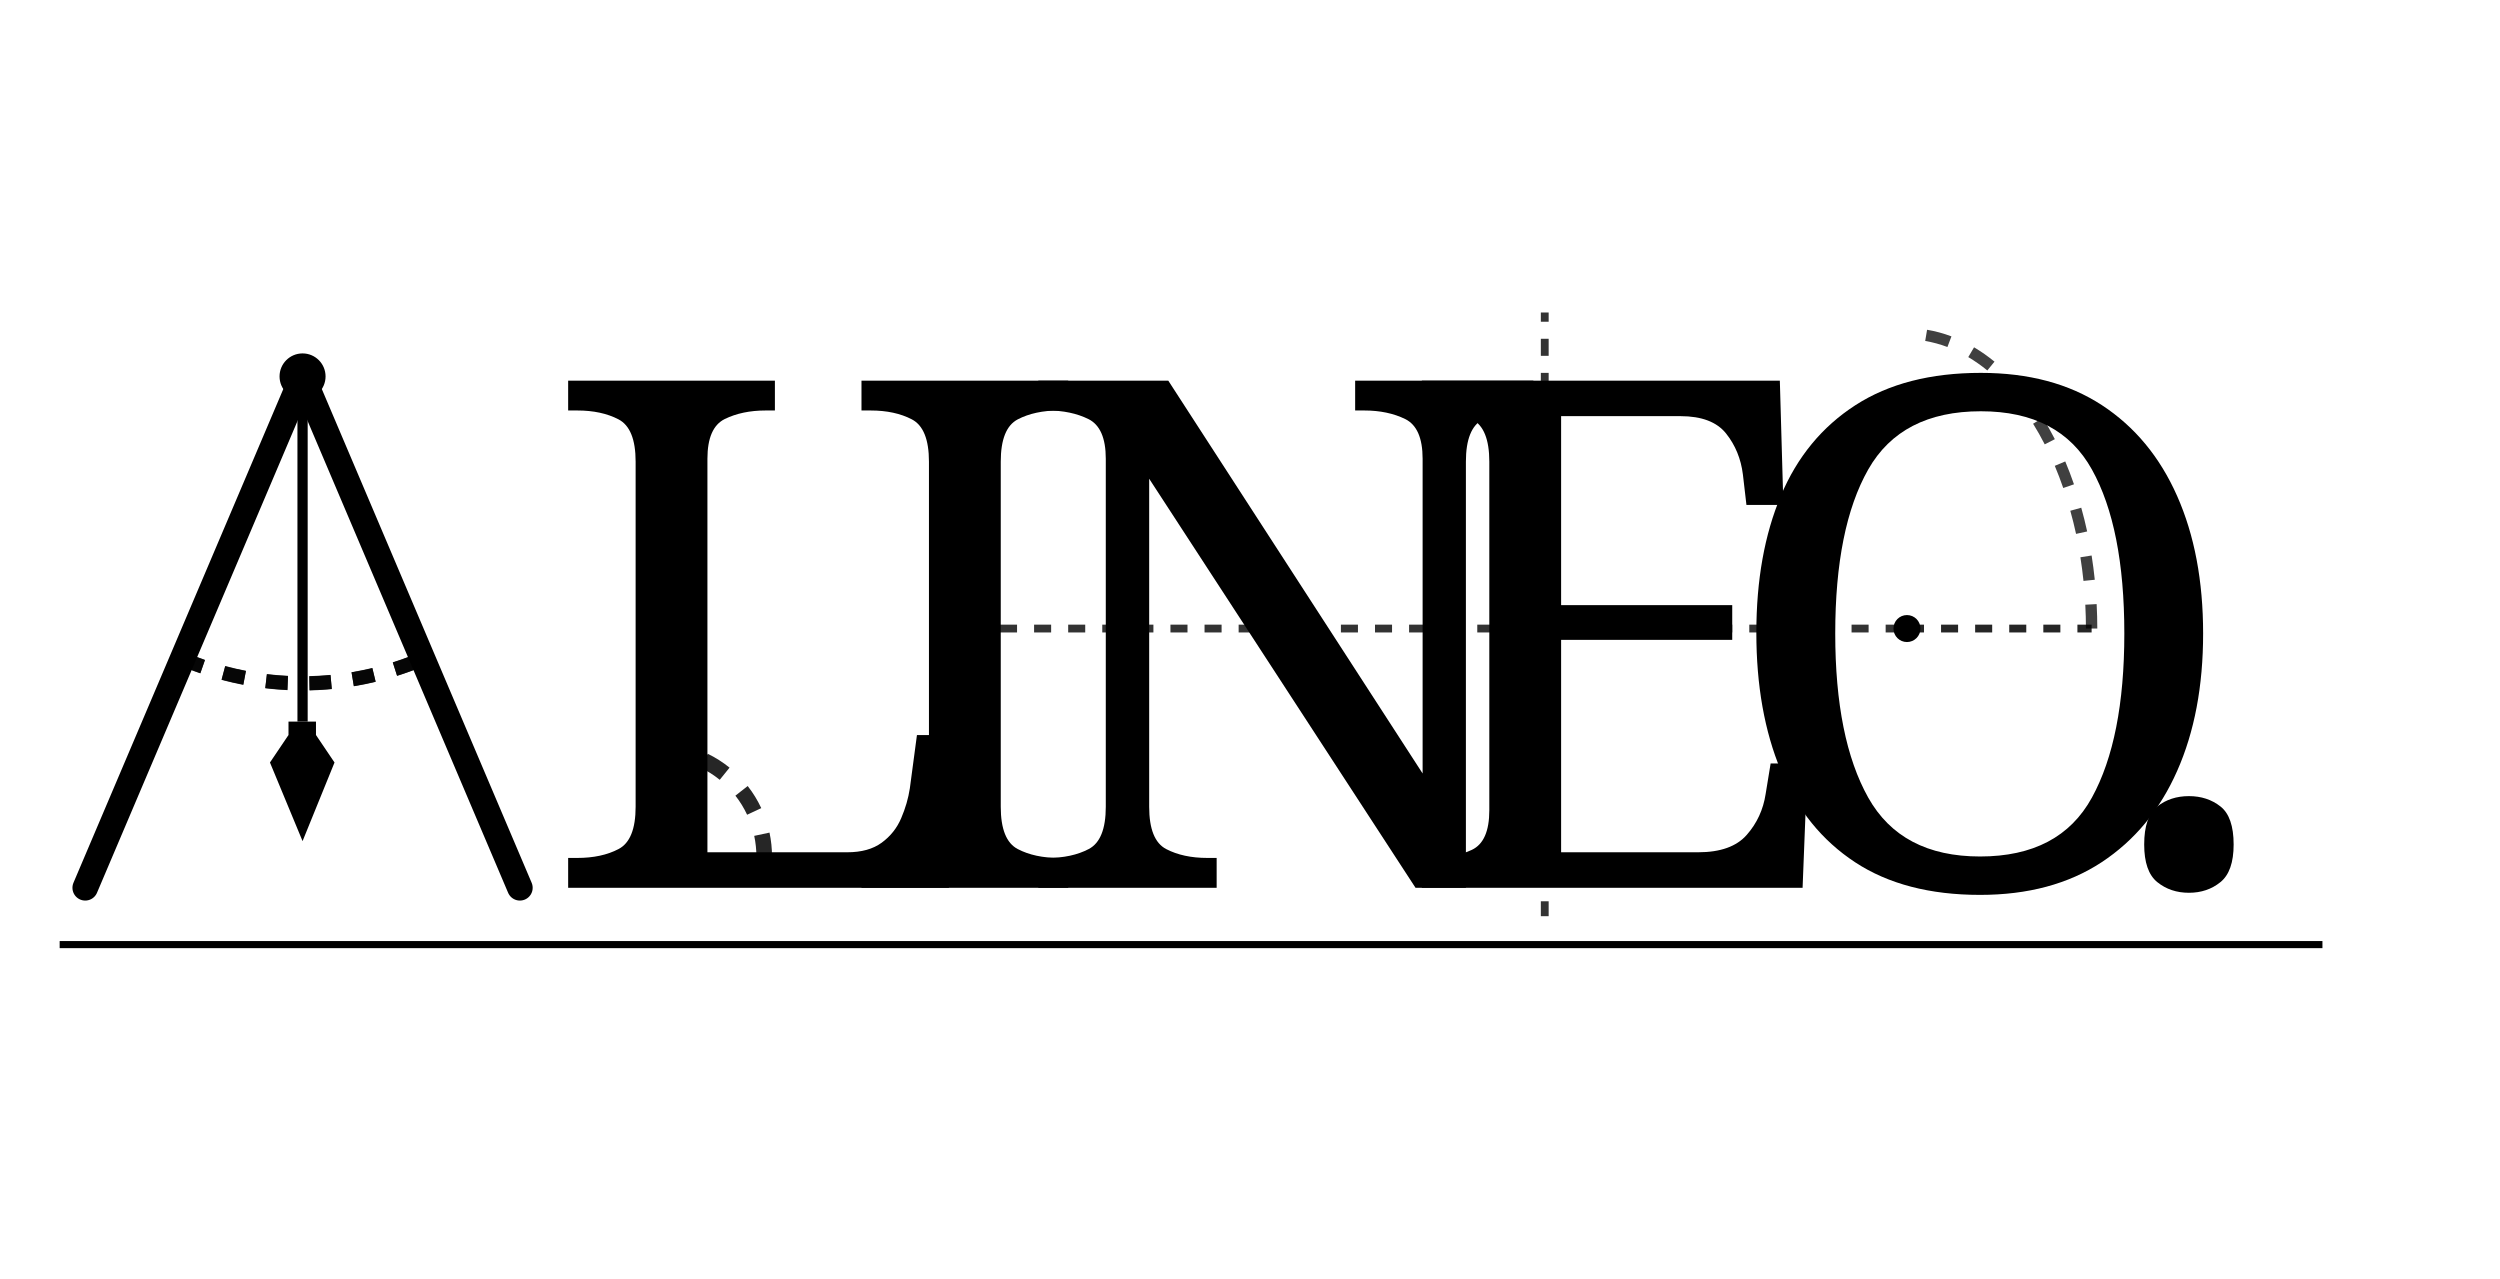
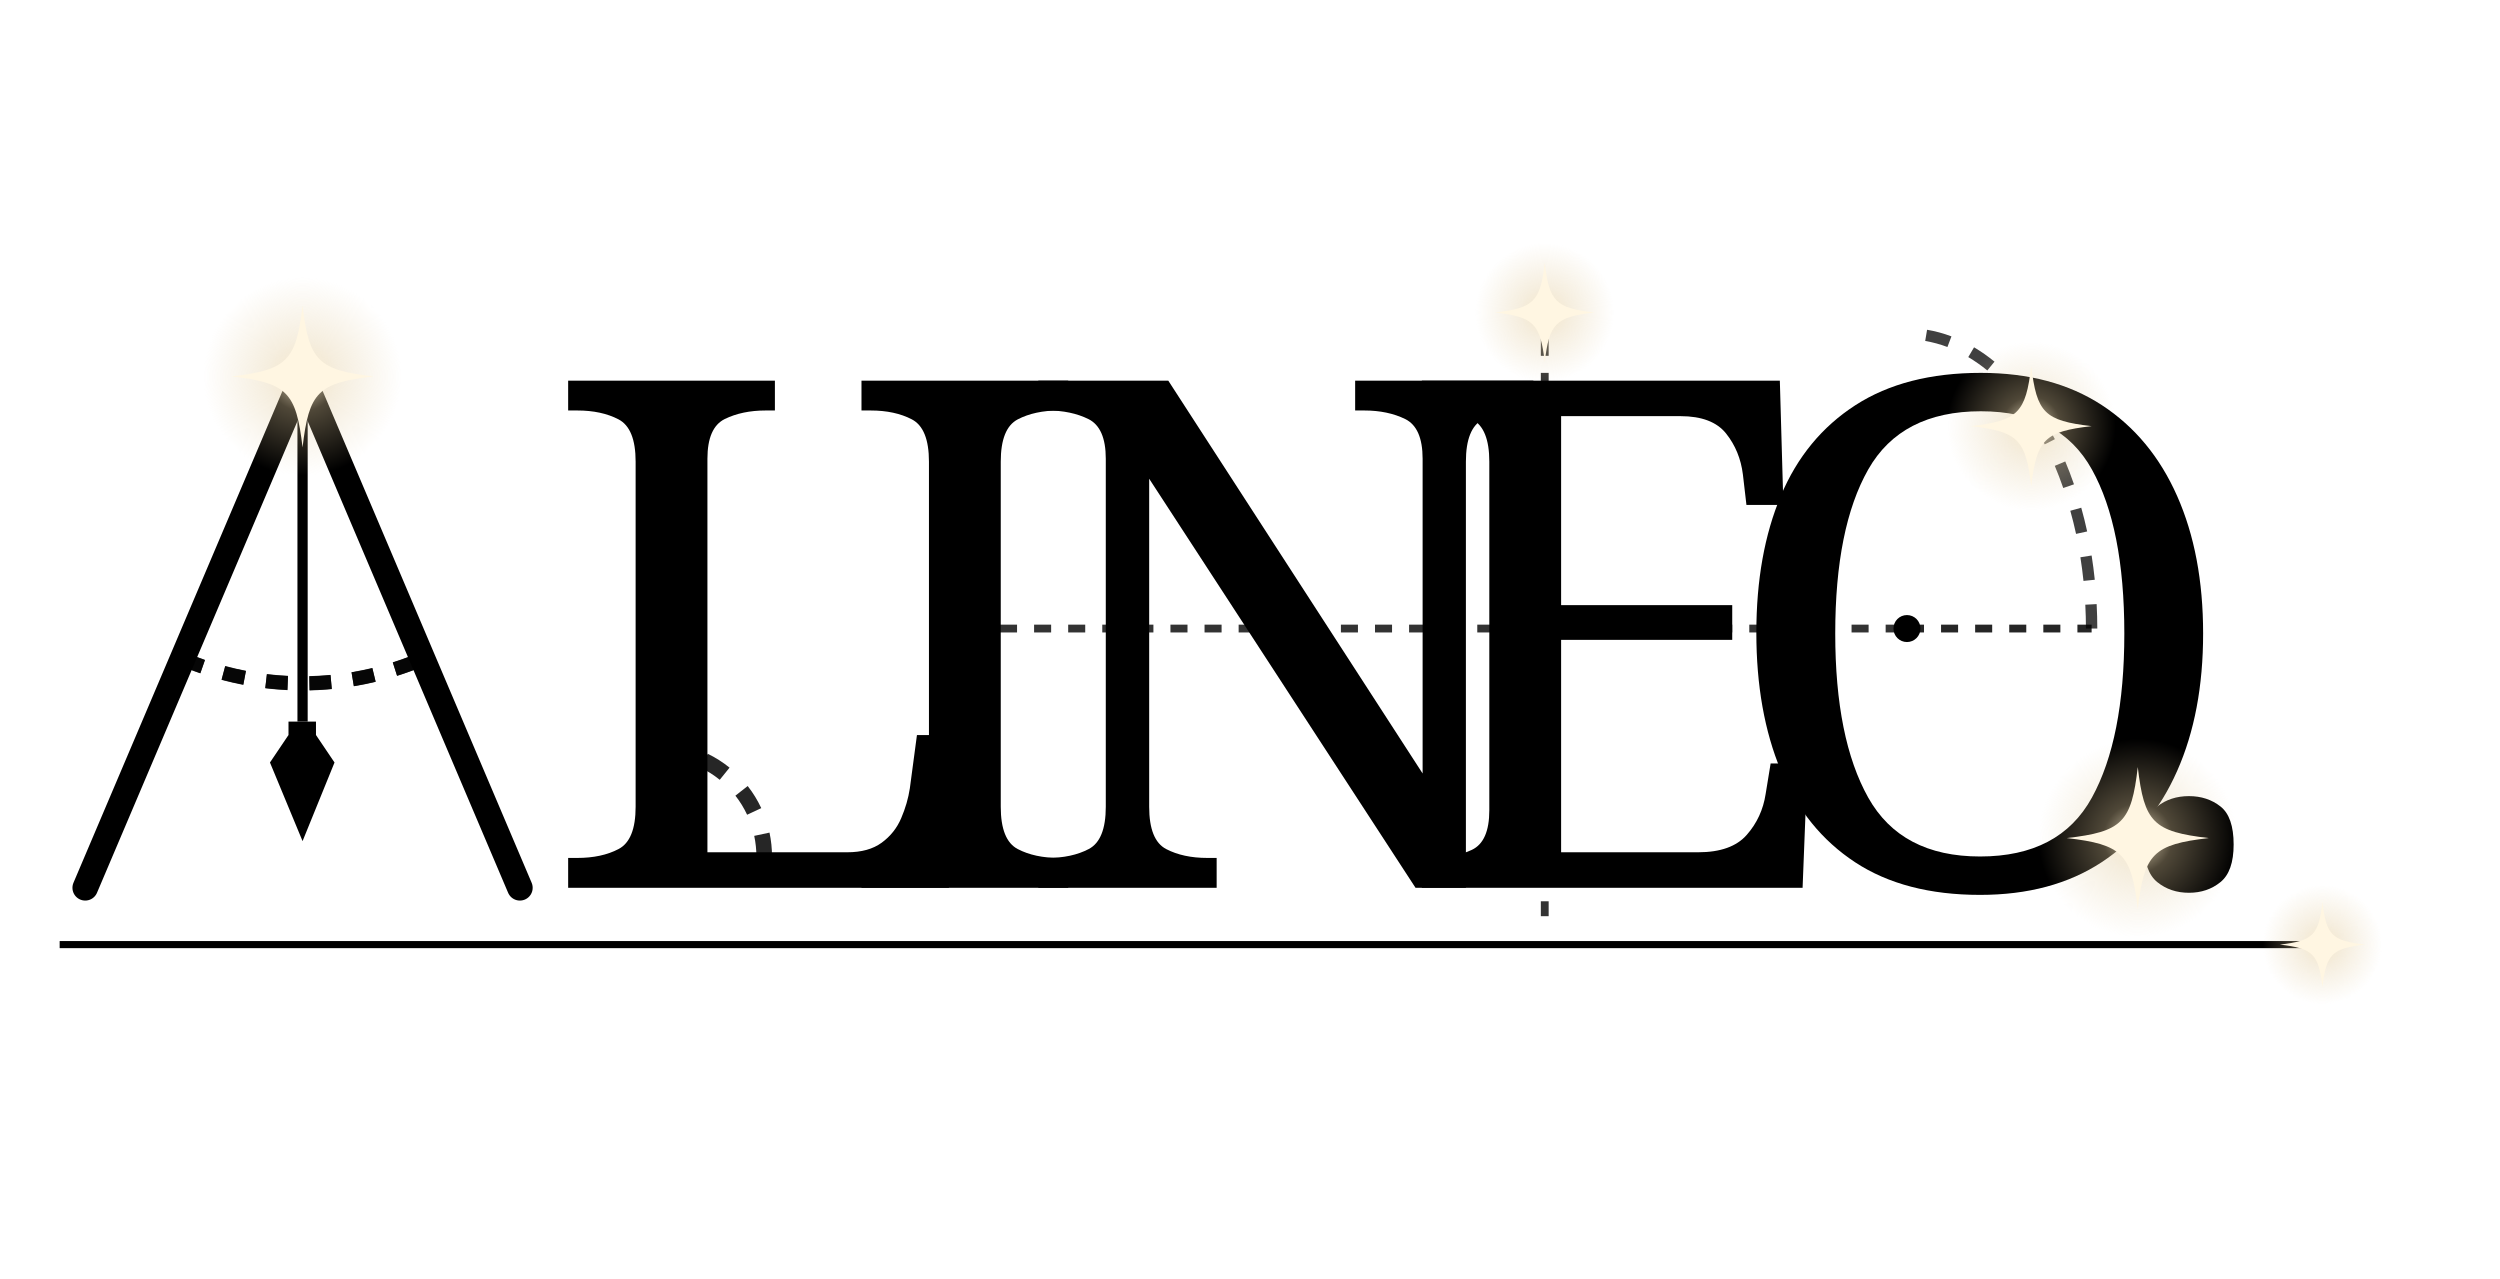
<svg xmlns="http://www.w3.org/2000/svg" class="logo-alineo" viewBox="0 0 352 180" role="img" aria-label="ALINEO.">
  <g class="lg-a" transform="translate(-2.4,44) scale(0.9)">
    <line x1="50" y1="10" x2="16" y2="90" stroke="currentColor" stroke-width="4" stroke-linecap="round" />
    <line x1="50" y1="10" x2="84" y2="90" stroke="currentColor" stroke-width="4" stroke-linecap="round" />
    <path d="M31.2,54.2 A48,48 0 0 0 68.8,54.2" fill="none" stroke="currentColor" stroke-width="2.2" stroke-dasharray="3.4 3.4" opacity=".85" />
    <line x1="50" y1="10" x2="50" y2="64" stroke="currentColor" stroke-width="1.6" />
    <path d="M47.8,64 h4.3 v2.1 L55.0,70.4 L50,82.7 L44.9,70.4 L47.8,66.1 Z" fill="currentColor" />
    <circle cx="50" cy="10" r="3.6" fill="currentColor" />
  </g>
  <g class="lg-regla" stroke="currentColor">
    <line x1="8.4" y1="133" x2="327" y2="133" stroke-width="1" />
  </g>
  <g class="lg-sec lg-sec-a" transform="translate(-2.4,44) scale(0.9)" fill="none" stroke="currentColor" stroke-linecap="butt" stroke-width="2.2" opacity=".85">
    <path d="M31.19,54.16 A48,48 0 0 0 34.36,55.38" style="--t:0" />
    <path d="M37.61,56.37 A48,48 0 0 0 40.93,57.13" style="--t:136" />
    <path d="M44.29,57.66 A48,48 0 0 0 47.67,57.94" style="--t:272" />
    <path d="M51.07,57.99 A48,48 0 0 0 54.47,57.79" style="--t:408" />
    <path d="M57.84,57.36 A48,48 0 0 0 61.17,56.68" style="--t:544" />
    <path d="M64.45,55.77 A48,48 0 0 0 67.65,54.64" style="--t:680" />
  </g>
  <g class="lg-sec lg-angulo" fill="none" stroke="currentColor" stroke-linecap="butt" stroke-width="2.2" opacity=".85">
    <path d="M92.6,105.6 A15,15 0 0 1 95.97,105.98" style="--t:773" />
    <path d="M99.17,107.12 A15,15 0 0 1 102.03,108.94" style="--t:924" />
    <path d="M104.41,111.35 A15,15 0 0 1 106.19,114.25" style="--t:1075" />
    <path d="M107.27,117.46 A15,15 0 0 1 107.6,120.6" style="--t:1226" />
  </g>
  <g class="lg-sec lg-ejes" fill="none" stroke="currentColor" stroke-linecap="butt" stroke-width="1.1" opacity=".8">
    <path d="M136,88.5 L138.4,88.5" style="--t:1297" />
    <path d="M140.8,88.5 L143.2,88.5" style="--t:1403" />
    <path d="M145.6,88.5 L148,88.5" style="--t:1510" />
    <path d="M150.4,88.5 L152.8,88.5" style="--t:1617" />
    <path d="M155.2,88.5 L157.6,88.5" style="--t:1723" />
    <path d="M160,88.5 L162.4,88.5" style="--t:1830" />
    <path d="M164.8,88.5 L167.2,88.5" style="--t:1937" />
    <path d="M169.6,88.5 L172,88.5" style="--t:2043" />
    <path d="M174.4,88.5 L176.8,88.5" style="--t:2150" />
    <path d="M179.2,88.5 L181.6,88.5" style="--t:2257" />
    <path d="M184,88.5 L186.4,88.5" style="--t:2363" />
    <path d="M188.8,88.5 L191.2,88.5" style="--t:2470" />
    <path d="M193.6,88.5 L196,88.5" style="--t:2577" />
    <path d="M198.4,88.5 L200.8,88.5" style="--t:2683" />
    <path d="M203.2,88.5 L205.6,88.5" style="--t:2790" />
    <path d="M208,88.5 L210.4,88.5" style="--t:2897" />
    <path d="M212.8,88.5 L215.2,88.5" style="--t:3003" />
    <path d="M217.5,88.5 L217.5,86.1" style="--t:3108" />
    <path d="M217.5,83.7 L217.5,81.3" style="--t:3214" />
    <path d="M217.5,78.9 L217.5,76.5" style="--t:3321" />
    <path d="M217.5,74.1 L217.5,71.7" style="--t:3428" />
    <path d="M217.5,69.3 L217.5,66.9" style="--t:3534" />
    <path d="M217.5,64.5 L217.5,62.1" style="--t:3641" />
    <path d="M217.5,59.7 L217.5,57.3" style="--t:3748" />
    <path d="M217.5,54.9 L217.5,52.5" style="--t:3854" />
    <path d="M217.5,50.1 L217.5,47.7" style="--t:3961" />
    <path d="M217.5,45.3 L217.5,44" style="--t:4068" />
    <path d="M217.5,88.5 L217.5,90.9" style="--t:3108" />
    <path d="M217.5,93.3 L217.5,95.7" style="--t:3214" />
    <path d="M217.5,98.1 L217.5,100.5" style="--t:3321" />
    <path d="M217.5,102.9 L217.5,105.3" style="--t:3428" />
    <path d="M217.5,107.7 L217.5,110.1" style="--t:3534" />
    <path d="M217.5,112.5 L217.5,114.9" style="--t:3641" />
    <path d="M217.5,117.3 L217.5,119.7" style="--t:3748" />
    <path d="M217.5,122.1 L217.5,124.5" style="--t:3854" />
    <path d="M217.5,126.9 L217.5,129" style="--t:3961" />
    <path d="M217.5,88.5 L219.9,88.5" style="--t:3108" />
    <path d="M222.3,88.5 L224.7,88.5" style="--t:3214" />
    <path d="M227.1,88.5 L229.5,88.5" style="--t:3321" />
    <path d="M231.9,88.5 L234.3,88.5" style="--t:3428" />
    <path d="M236.7,88.5 L239.1,88.5" style="--t:3534" />
    <path d="M241.5,88.5 L243.9,88.5" style="--t:3641" />
    <path d="M246.3,88.5 L248.7,88.5" style="--t:3748" />
    <path d="M251.1,88.5 L253.5,88.5" style="--t:3854" />
    <path d="M255.9,88.5 L258.3,88.5" style="--t:3961" />
    <path d="M260.7,88.5 L263.1,88.5" style="--t:4068" />
    <path d="M265.5,88.5 L267.9,88.5" style="--t:4174" />
  </g>
  <g class="lg-sec lg-trazo" fill="none" stroke="currentColor" stroke-linecap="butt">
    <circle cx="268.5" cy="88.5" r="1.9" fill="currentColor" stroke="none" style="--t:4241" />
    <g stroke-width="1.1" opacity=".85">
      <path d="M268.5,88.5 L270.9,88.5" style="--t:4241" />
      <path d="M273.3,88.5 L275.7,88.5" style="--t:4348" />
      <path d="M278.1,88.5 L280.5,88.5" style="--t:4454" />
      <path d="M282.9,88.5 L285.3,88.5" style="--t:4561" />
      <path d="M287.7,88.5 L290.1,88.5" style="--t:4668" />
      <path d="M292.5,88.5 L294.5,88.5" style="--t:4774" />
    </g>
    <g stroke-width="1.6" opacity=".75">
      <path d="M294.5,88.5 A26,41.5 0 0 0 294.41,85.1" style="--t:4819" />
      <path d="M294.15,81.71 A26,41.5 0 0 0 293.71,78.34" style="--t:4970" />
      <path d="M293.09,75 A26,41.5 0 0 0 292.27,71.7" style="--t:5121" />
      <path d="M291.26,68.45 A26,41.5 0 0 0 290.05,65.28" style="--t:5272" />
      <path d="M288.61,62.2 A26,41.5 0 0 0 286.94,59.24" style="--t:5423" />
      <path d="M285.01,56.44 A26,41.5 0 0 0 282.81,53.85" style="--t:5574" />
      <path d="M280.32,51.54 A26,41.5 0 0 0 277.54,49.59" style="--t:5726" />
      <path d="M274.48,48.11 A26,41.5 0 0 0 271.2,47.22" style="--t:5877" />
    </g>
  </g>
  <g class="lg-texto" font-family="Instrument Serif, serif" font-size="100" fill="currentColor">
    <text x="76.2" y="125">L</text>
    <text x="117.5" y="125">I</text>
    <text x="142.4" y="125">N</text>
    <text x="196.4" y="125">E</text>
    <text x="241.7" y="125">O</text>
    <text x="295.7" y="125">.</text>
  </g>
+   <defs>
+     <radialGradient id="alineo-halo">
+       <stop offset="0" stop-color="#FFF6E2" stop-opacity=".9" />
+       <stop offset=".35" stop-color="#E3CDA0" stop-opacity=".35" />
+       <stop offset="1" stop-color="#E3CDA0" stop-opacity="0" />
+     </radialGradient>
+   </defs>
+   <g class="destellos" aria-hidden="true">
+     <g transform="translate(42.6,53) scale(1.0)">
+       <g class="destello" style="--d:0s">
+         <circle r="14" fill="url(#alineo-halo)" />
+         <line x1="-22" y1="0" x2="22" y2="0" class="rayo" />
+         <path d="M0,-10 C.9,-2.2 2.2,-.9 10,0 C2.2,.9 .9,2.2 0,10 C-.9,2.2 -2.2,.9 -10,0 C-2.2,-.9 -.9,-2.2 0,-10Z" fill="#FFF6E2" />
+       </g>
+     </g>
+     <g transform="translate(217.5,44) scale(0.7)">
+       <g class="destello" style="--d:1.1s">
+         <circle r="14" fill="url(#alineo-halo)" />
+         <line x1="-22" y1="0" x2="22" y2="0" class="rayo" />
+         <path d="M0,-10 C.9,-2.2 2.2,-.9 10,0 C2.2,.9 .9,2.2 0,10 C-.9,2.2 -2.2,.9 -10,0 C-2.2,-.9 -.9,-2.2 0,-10Z" fill="#FFF6E2" />
+       </g>
+     </g>
+     <g transform="translate(286,60) scale(0.85)">
+       <g class="destello" style="--d:2.0s">
+         <circle r="14" fill="url(#alineo-halo)" />
+         <line x1="-22" y1="0" x2="22" y2="0" class="rayo" />
+         <path d="M0,-10 C.9,-2.2 2.2,-.9 10,0 C2.2,.9 .9,2.2 0,10 C-.9,2.2 -2.2,.9 -10,0 C-2.2,-.9 -.9,-2.2 0,-10Z" fill="#FFF6E2" />
+       </g>
+     </g>
+     <g transform="translate(301,118) scale(1.0)">
+       <g class="destello" style="--d:2.9s">
+         <circle r="14" fill="url(#alineo-halo)" />
+         <line x1="-22" y1="0" x2="22" y2="0" class="rayo" />
+         <path d="M0,-10 C.9,-2.2 2.2,-.9 10,0 C2.2,.9 .9,2.2 0,10 C-.9,2.2 -2.2,.9 -10,0 C-2.2,-.9 -.9,-2.2 0,-10Z" fill="#FFF6E2" />
+       </g>
+     </g>
+     <g transform="translate(327,133) scale(0.6)">
+       <g class="destello" style="--d:3.9s">
+         <circle r="14" fill="url(#alineo-halo)" />
+         <line x1="-22" y1="0" x2="22" y2="0" class="rayo" />
+         <path d="M0,-10 C.9,-2.2 2.2,-.9 10,0 C2.2,.9 .9,2.2 0,10 C-.9,2.2 -2.2,.9 -10,0 C-2.2,-.9 -.9,-2.2 0,-10Z" fill="#FFF6E2" />
+       </g>
+     </g>
+   </g>
</svg>
